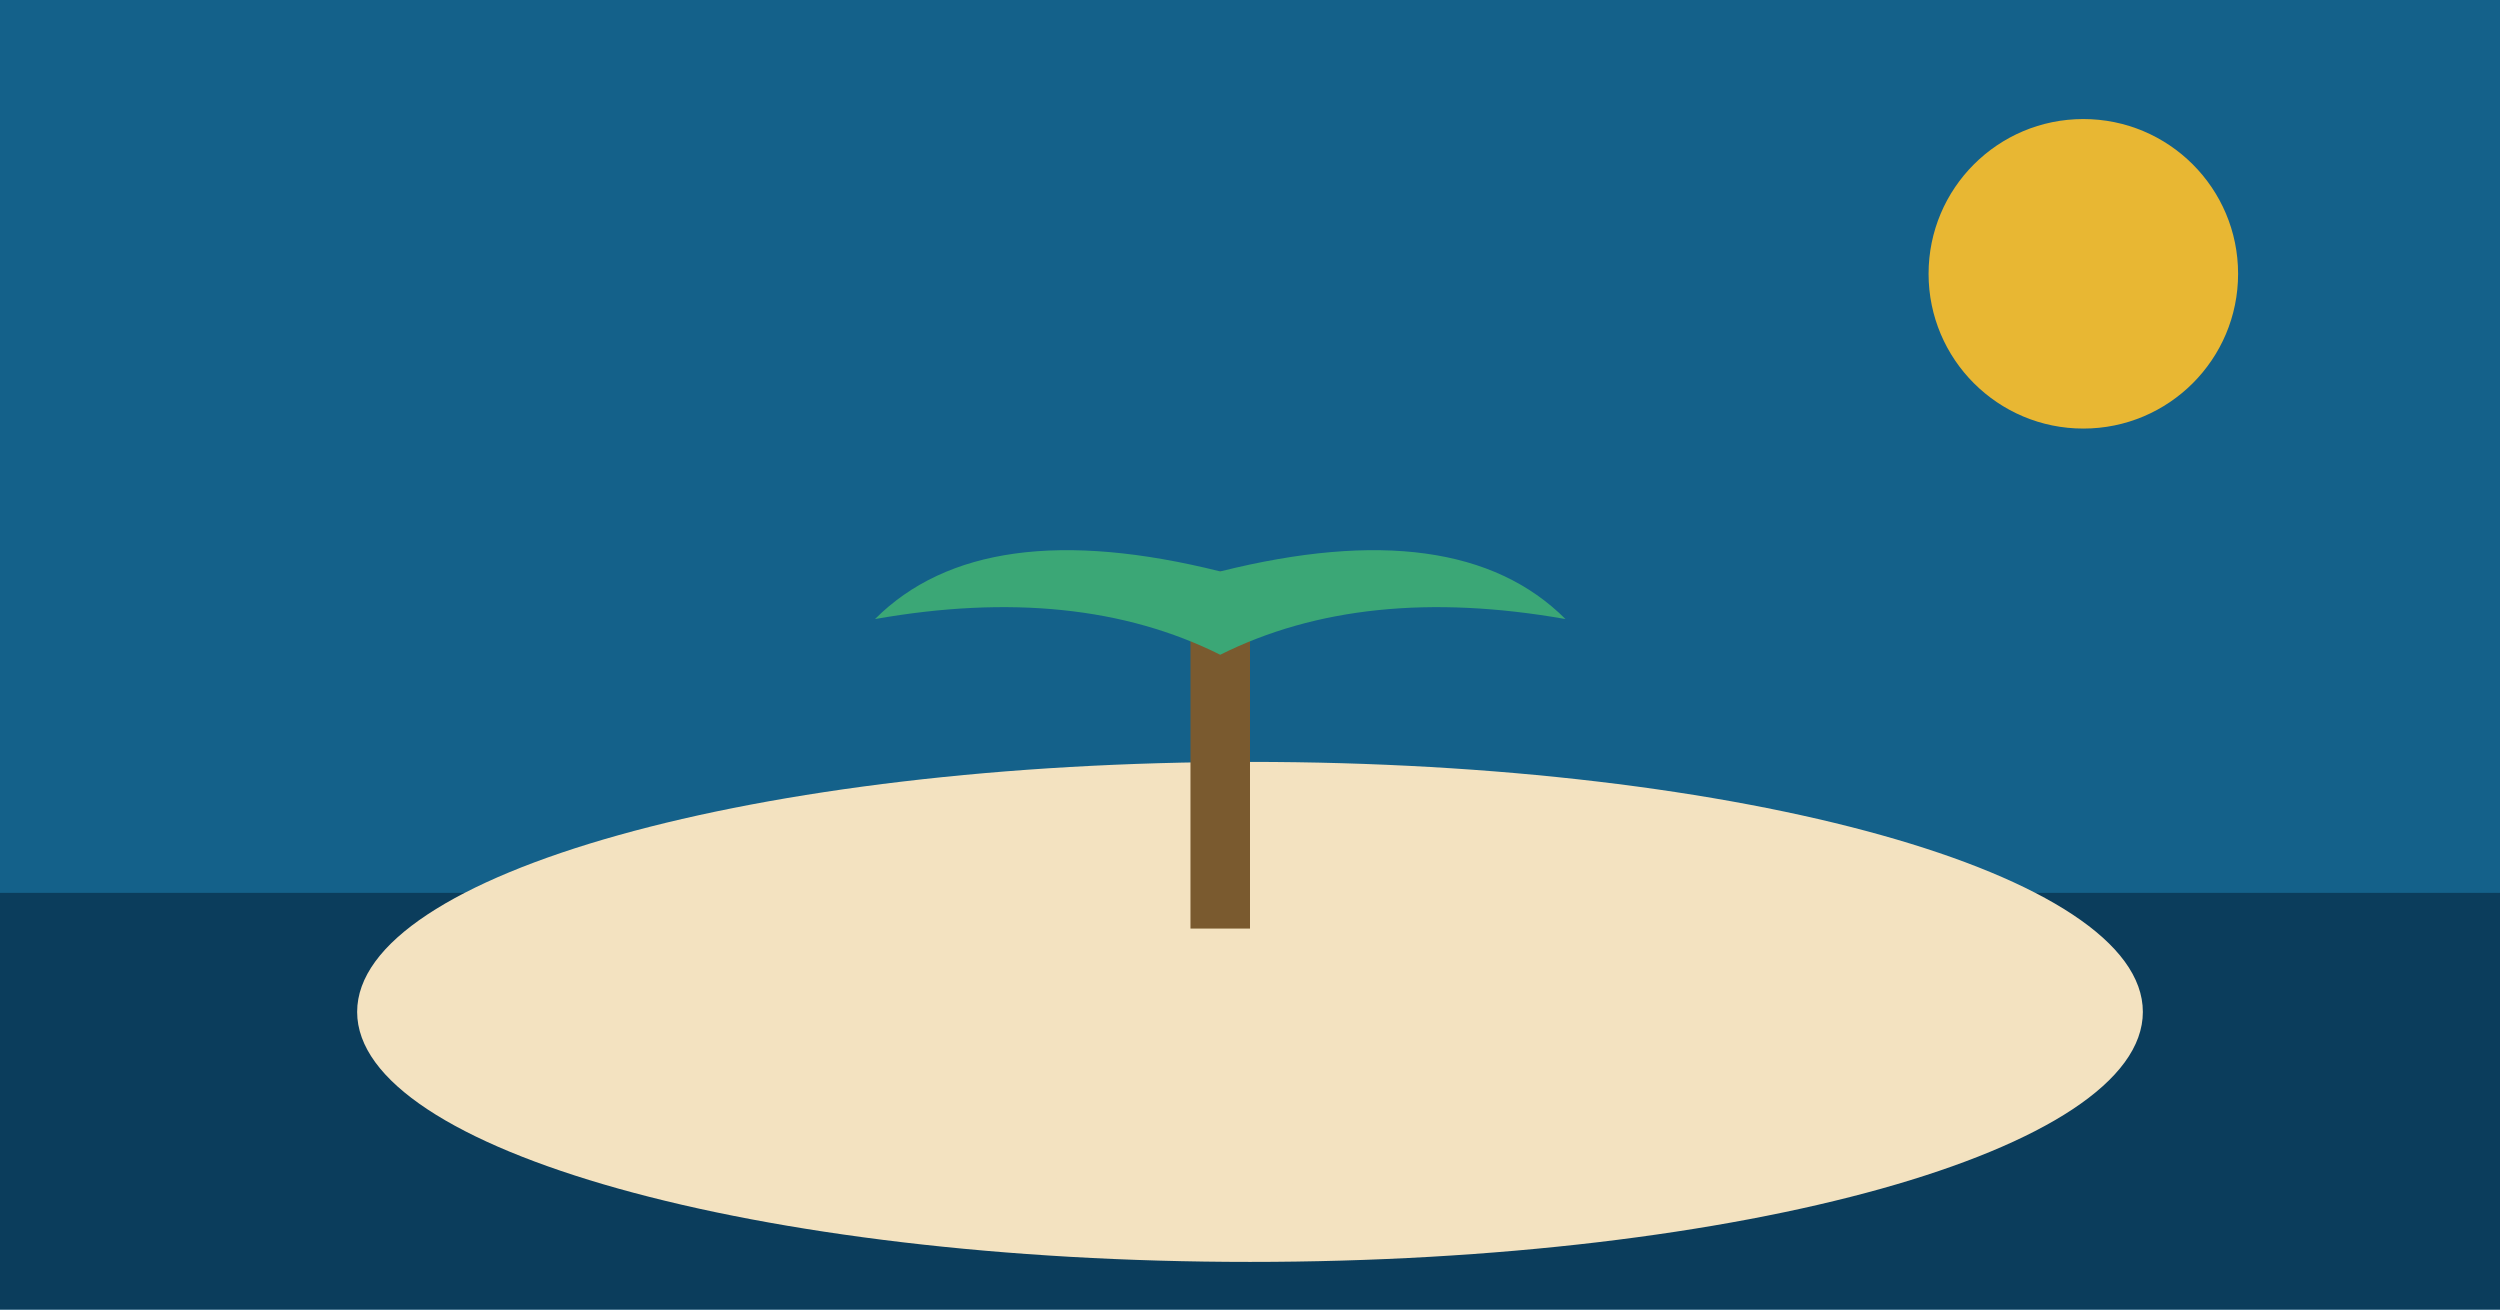
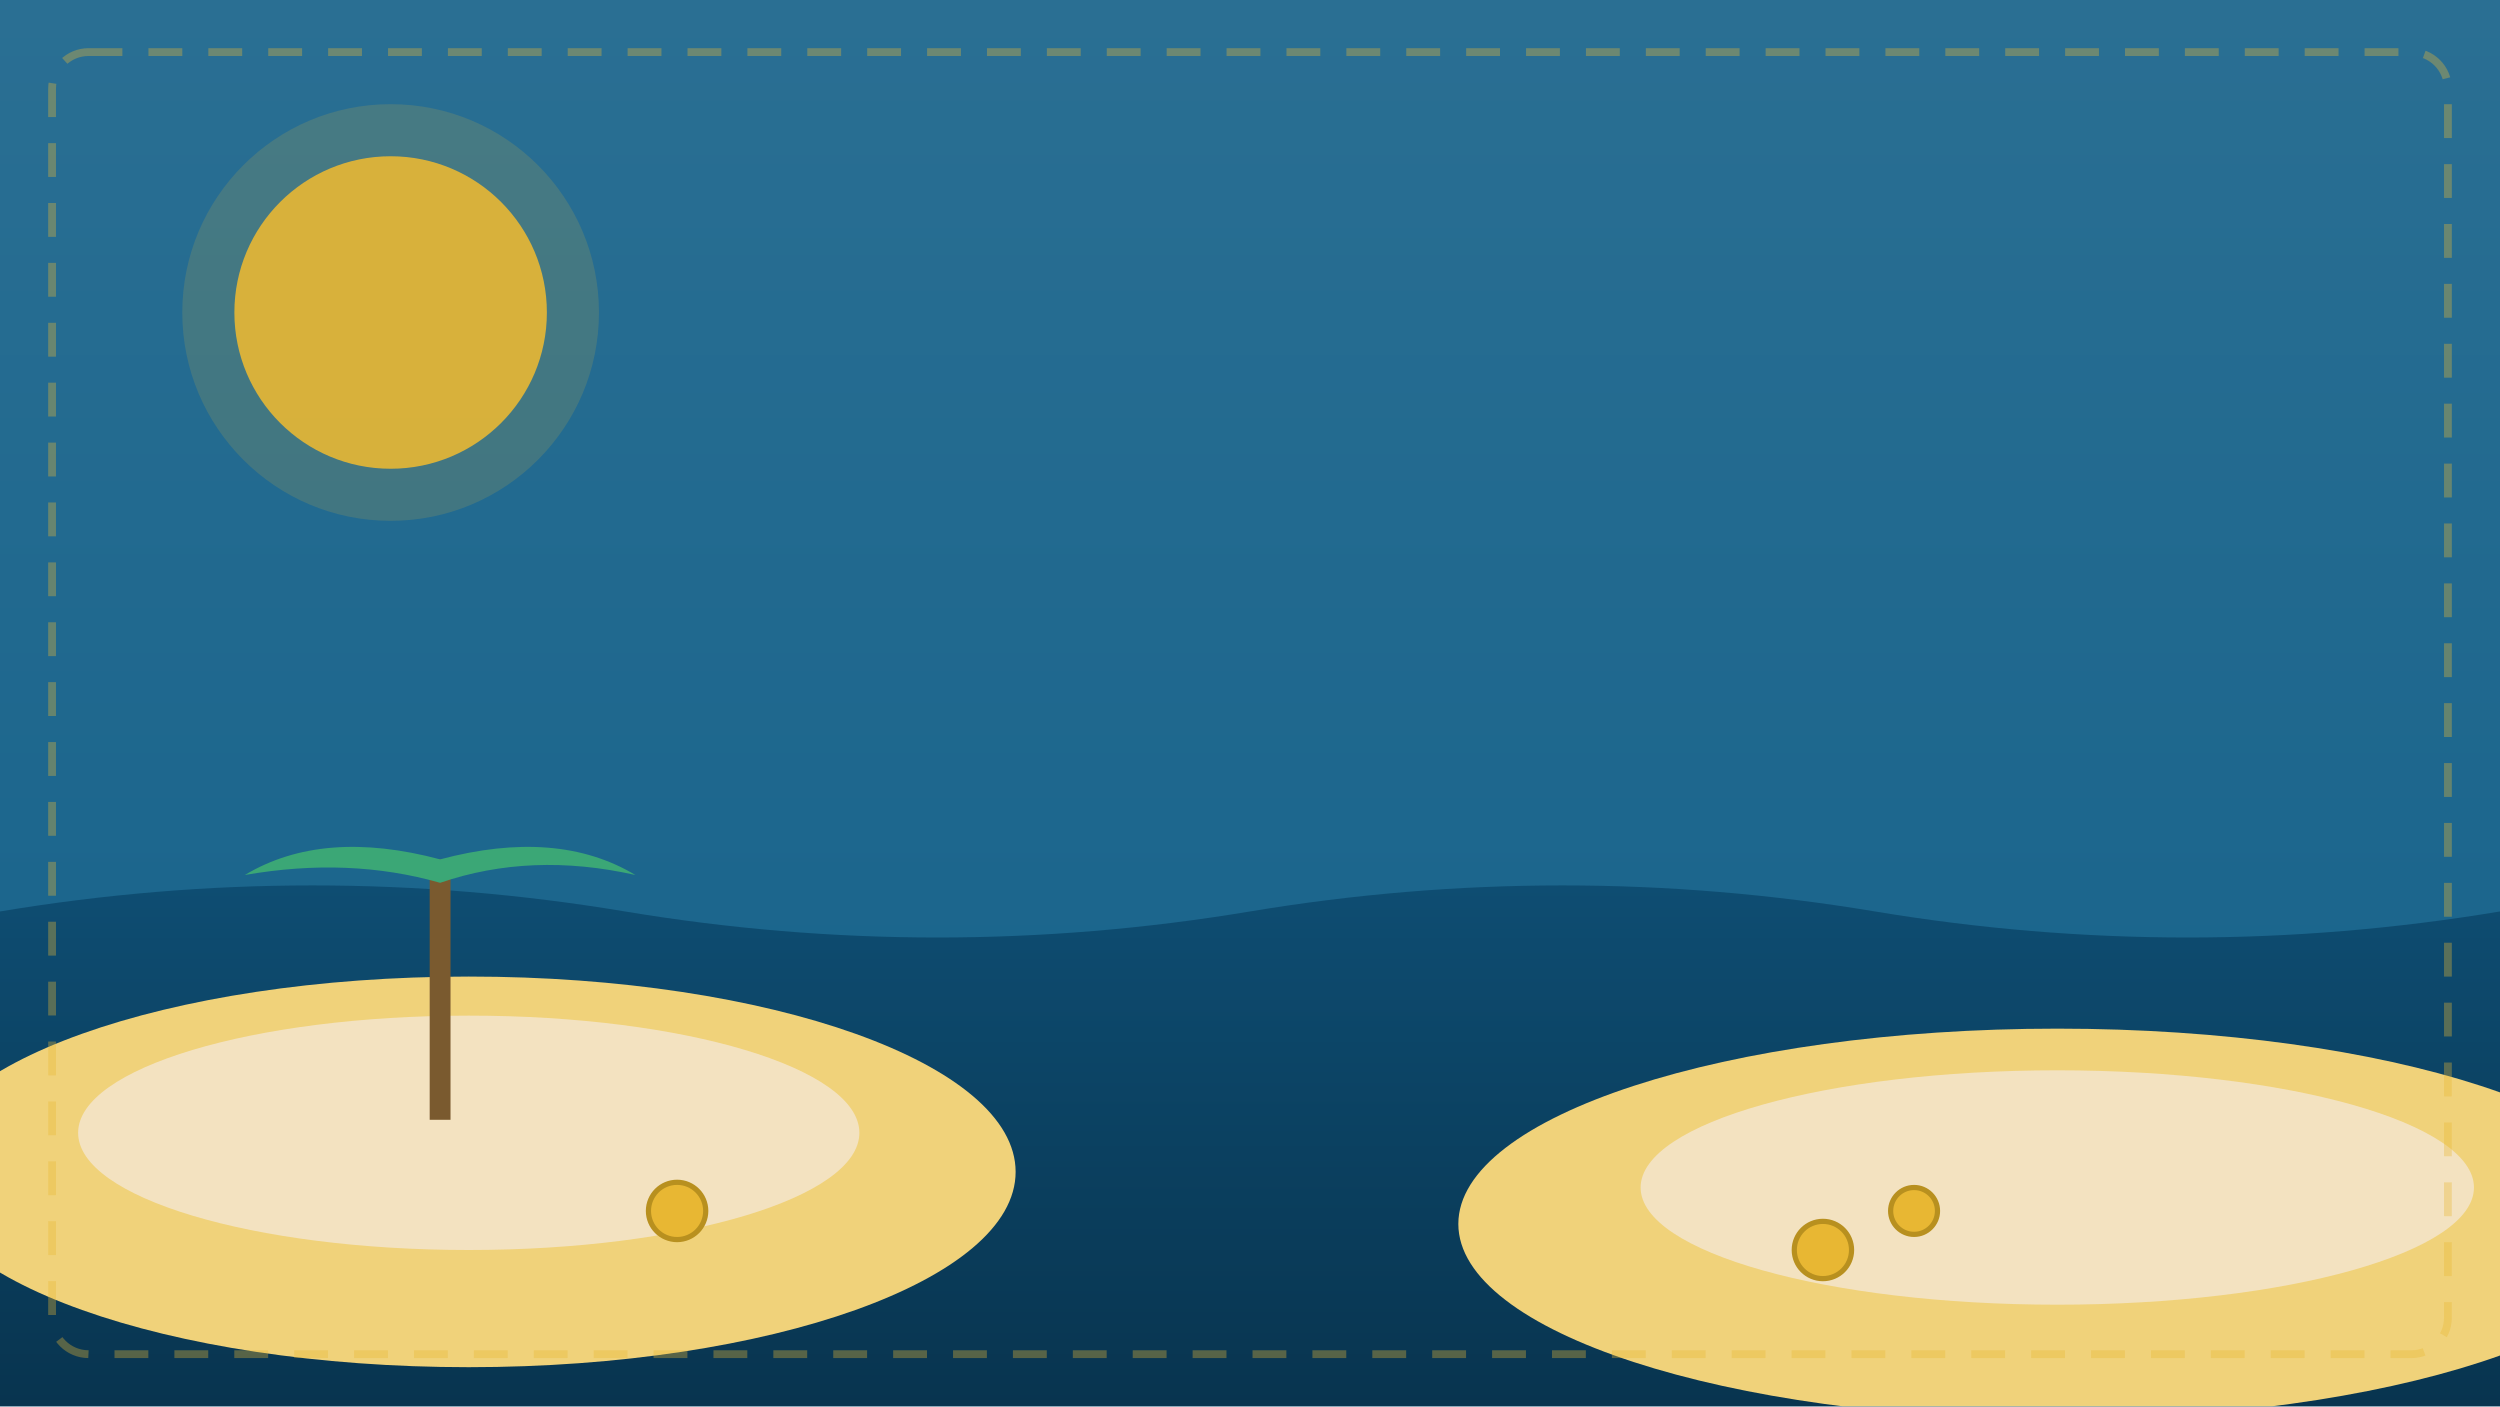
- <svg xmlns="http://www.w3.org/2000/svg" viewBox="0 0 420 220" role="img" aria-label="gold island placeholder">
-   <rect width="420" height="220" fill="#14618a" />
-   <rect y="150" width="420" height="70" fill="#0b3d5c" />
-   <ellipse cx="210" cy="170" rx="150" ry="42" fill="#f3e2c0" />
-   <rect x="200" y="96" width="10" height="60" fill="#7a5a2f" />
-   <path d="M205 96 q-40 -10 -58 8 q34 -6 58 6 q24 -12 58 -6 q-18 -18 -58 -8z" fill="#3ba776" />
-   <circle cx="350" cy="46" r="26" fill="#e8b733" />
-   <text x="210" y="206" text-anchor="middle" font-family="Arial, sans-serif" font-size="16" fill="#f3e2c0">gold island</text>
+ <svg xmlns="http://www.w3.org/2000/svg" viewBox="0 0 1920 1080" preserveAspectRatio="xMidYMid slice" role="img" aria-label="gold island background placeholder">
+   <defs>
+     <linearGradient id="gisky" x1="0" y1="0" x2="0" y2="1">
+       <stop offset="0" stop-color="#2a6f93" />
+       <stop offset="1" stop-color="#14618a" />
+     </linearGradient>
+     <linearGradient id="gisea" x1="0" y1="0" x2="0" y2="1">
+       <stop offset="0" stop-color="#0e4d72" />
+       <stop offset="1" stop-color="#08344f" />
+     </linearGradient>
+   </defs>
+   <rect width="1920" height="1080" fill="url(#gisky)" />
+   <circle cx="300" cy="240" r="120" fill="#e8b733" opacity="0.9" />
+   <circle cx="300" cy="240" r="160" fill="#e8b733" opacity="0.16" />
+   <path d="M0 700 q240 -40 480 0 t480 0 t480 0 t480 0 V1080 H0 Z" fill="url(#gisea)" />
+   <g>
+     <ellipse cx="360" cy="900" rx="420" ry="150" fill="#f0d27a" />
+     <ellipse cx="360" cy="870" rx="300" ry="90" fill="#f3e2c0" />
+     <rect x="330" y="660" width="16" height="200" fill="#7a5a2f" />
+     <path d="M338 660 q-90 -24 -150 12 q80 -14 150 6 q70 -24 150 -6 q-60 -36 -150 -12z" fill="#3ba776" />
+   </g>
+   <g>
+     <ellipse cx="1580" cy="940" rx="460" ry="150" fill="#f0d27a" />
+     <ellipse cx="1580" cy="912" rx="320" ry="90" fill="#f3e2c0" />
+   </g>
+   <g fill="#e8b733" stroke="#b8901f" stroke-width="4">
+     <circle cx="520" cy="930" r="22" />
+     <circle cx="1400" cy="960" r="22" />
+     <circle cx="1470" cy="930" r="18" />
+   </g>
+   <g fill="none" stroke="#e8b733" stroke-width="6" opacity="0.35" stroke-dasharray="26 20">
+     <rect x="40" y="40" width="1840" height="1000" rx="28" />
+   </g>
</svg>
